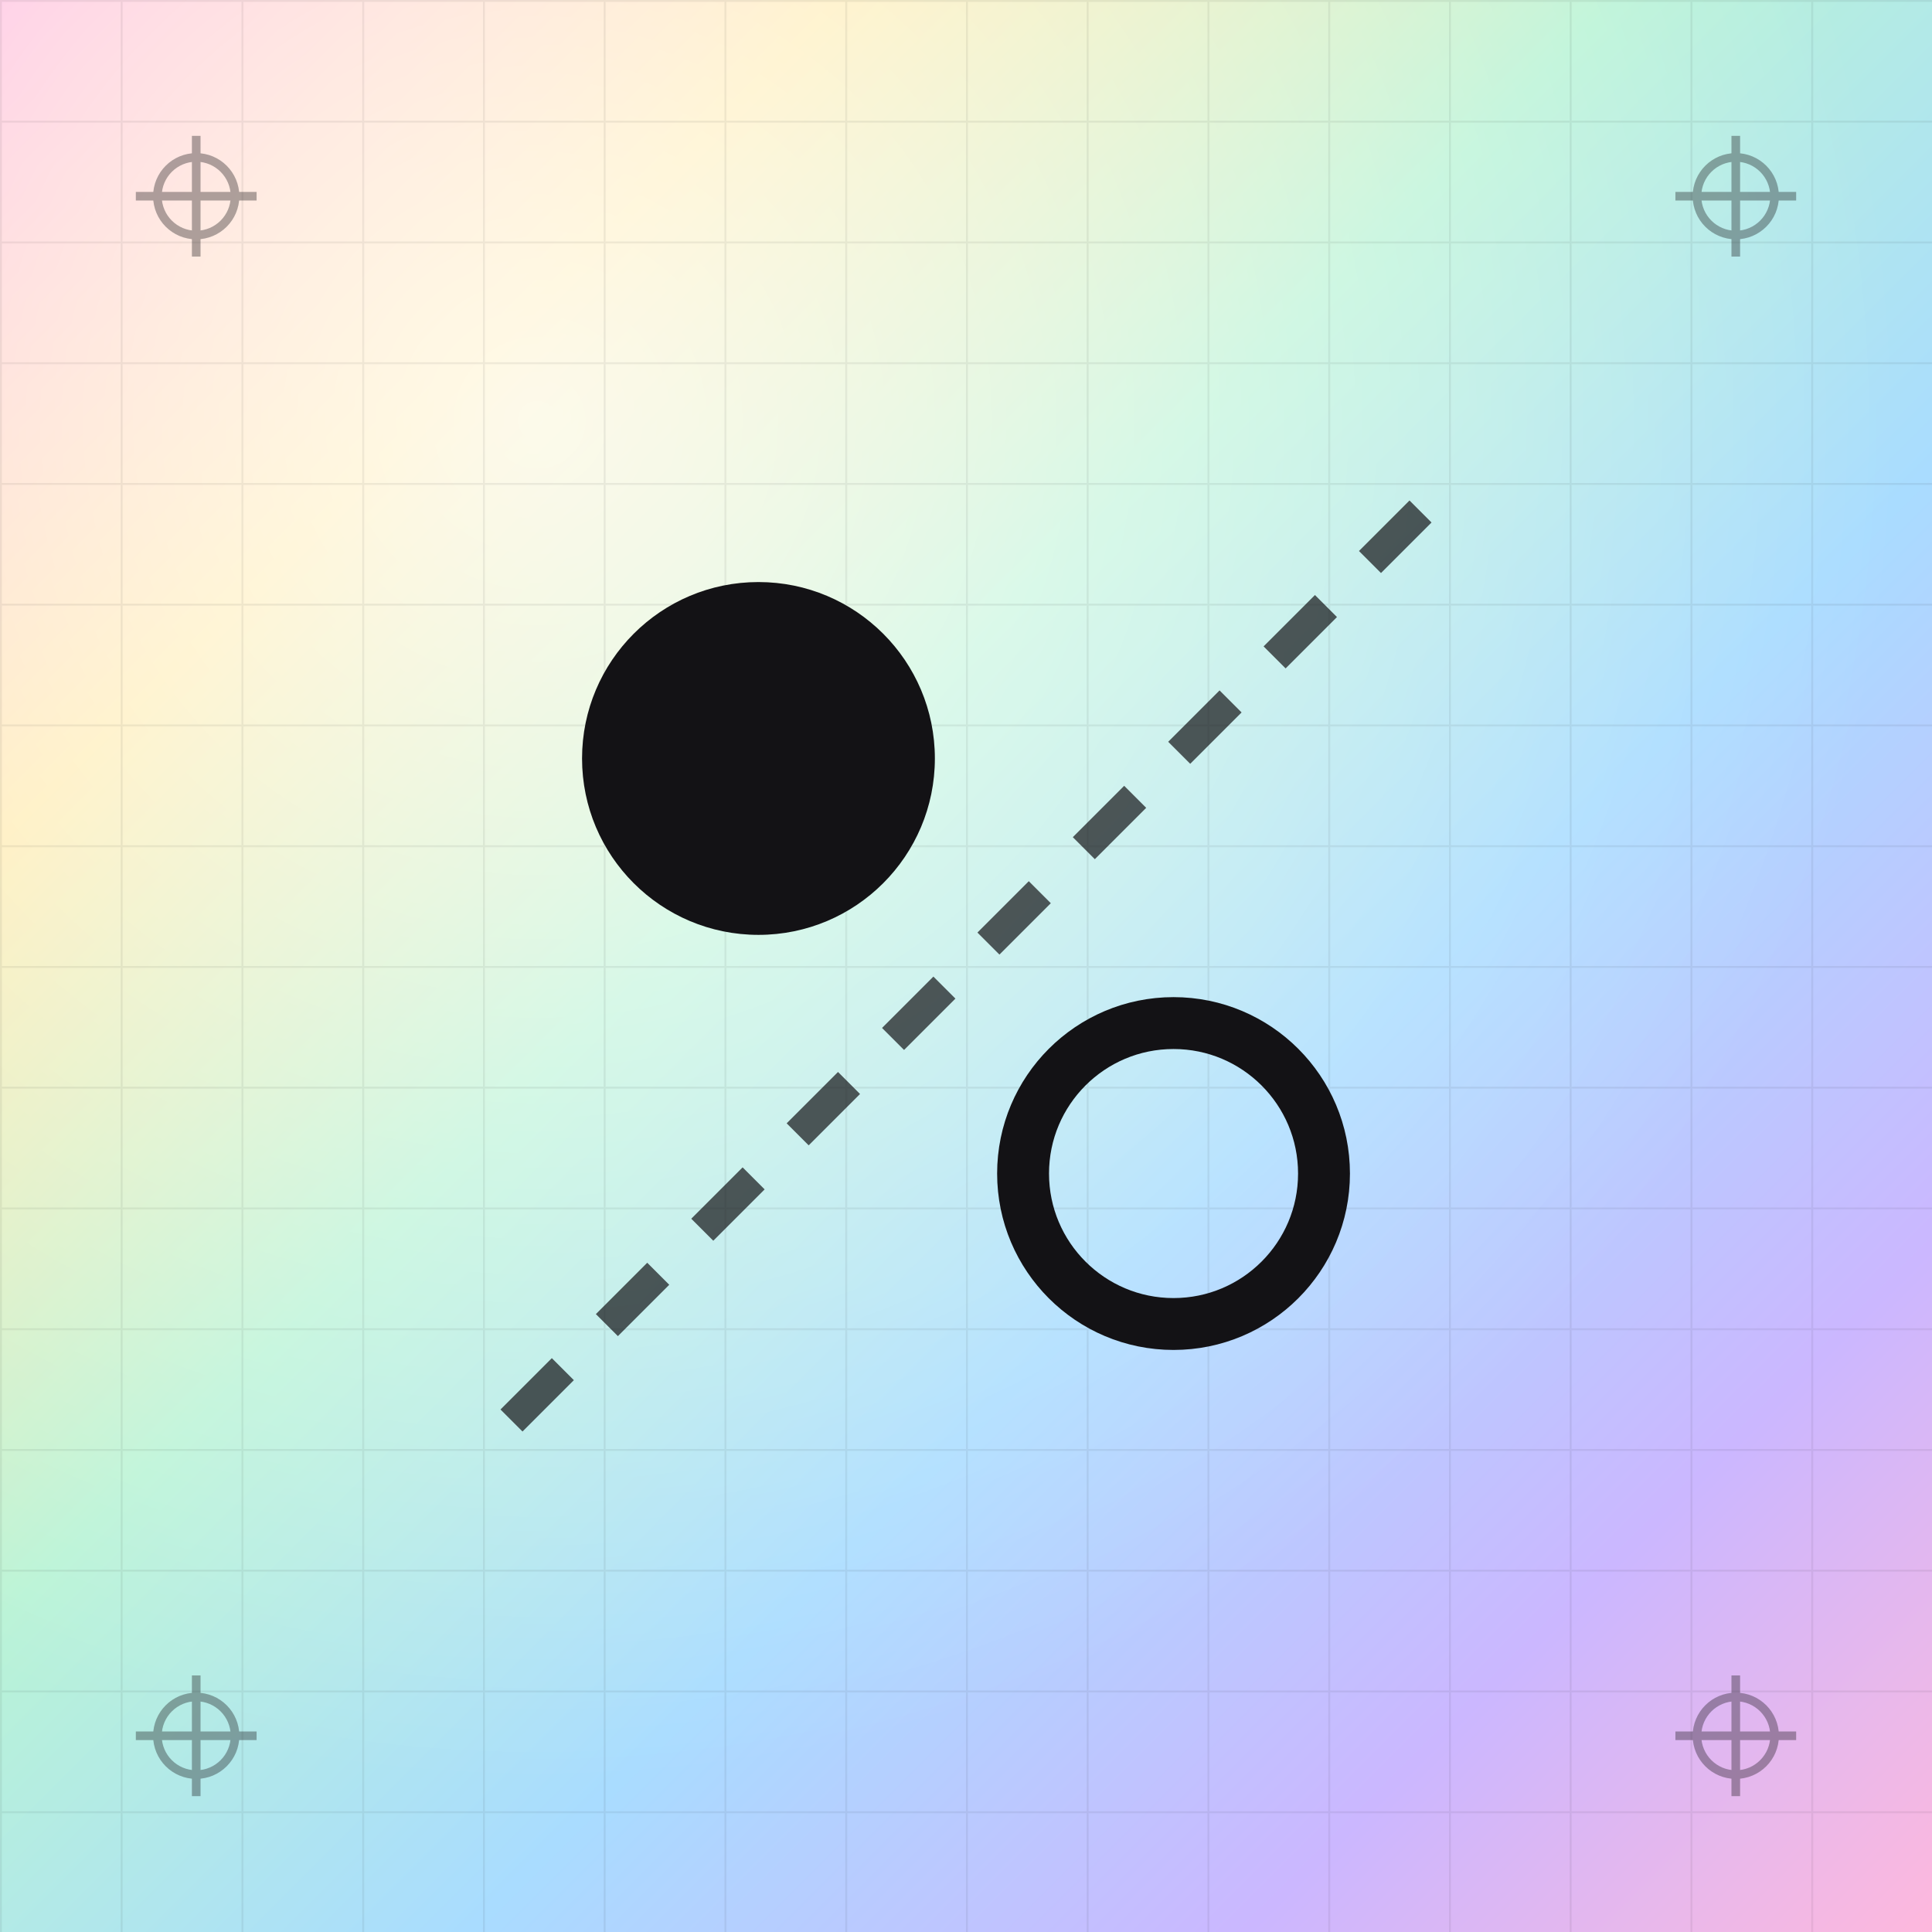
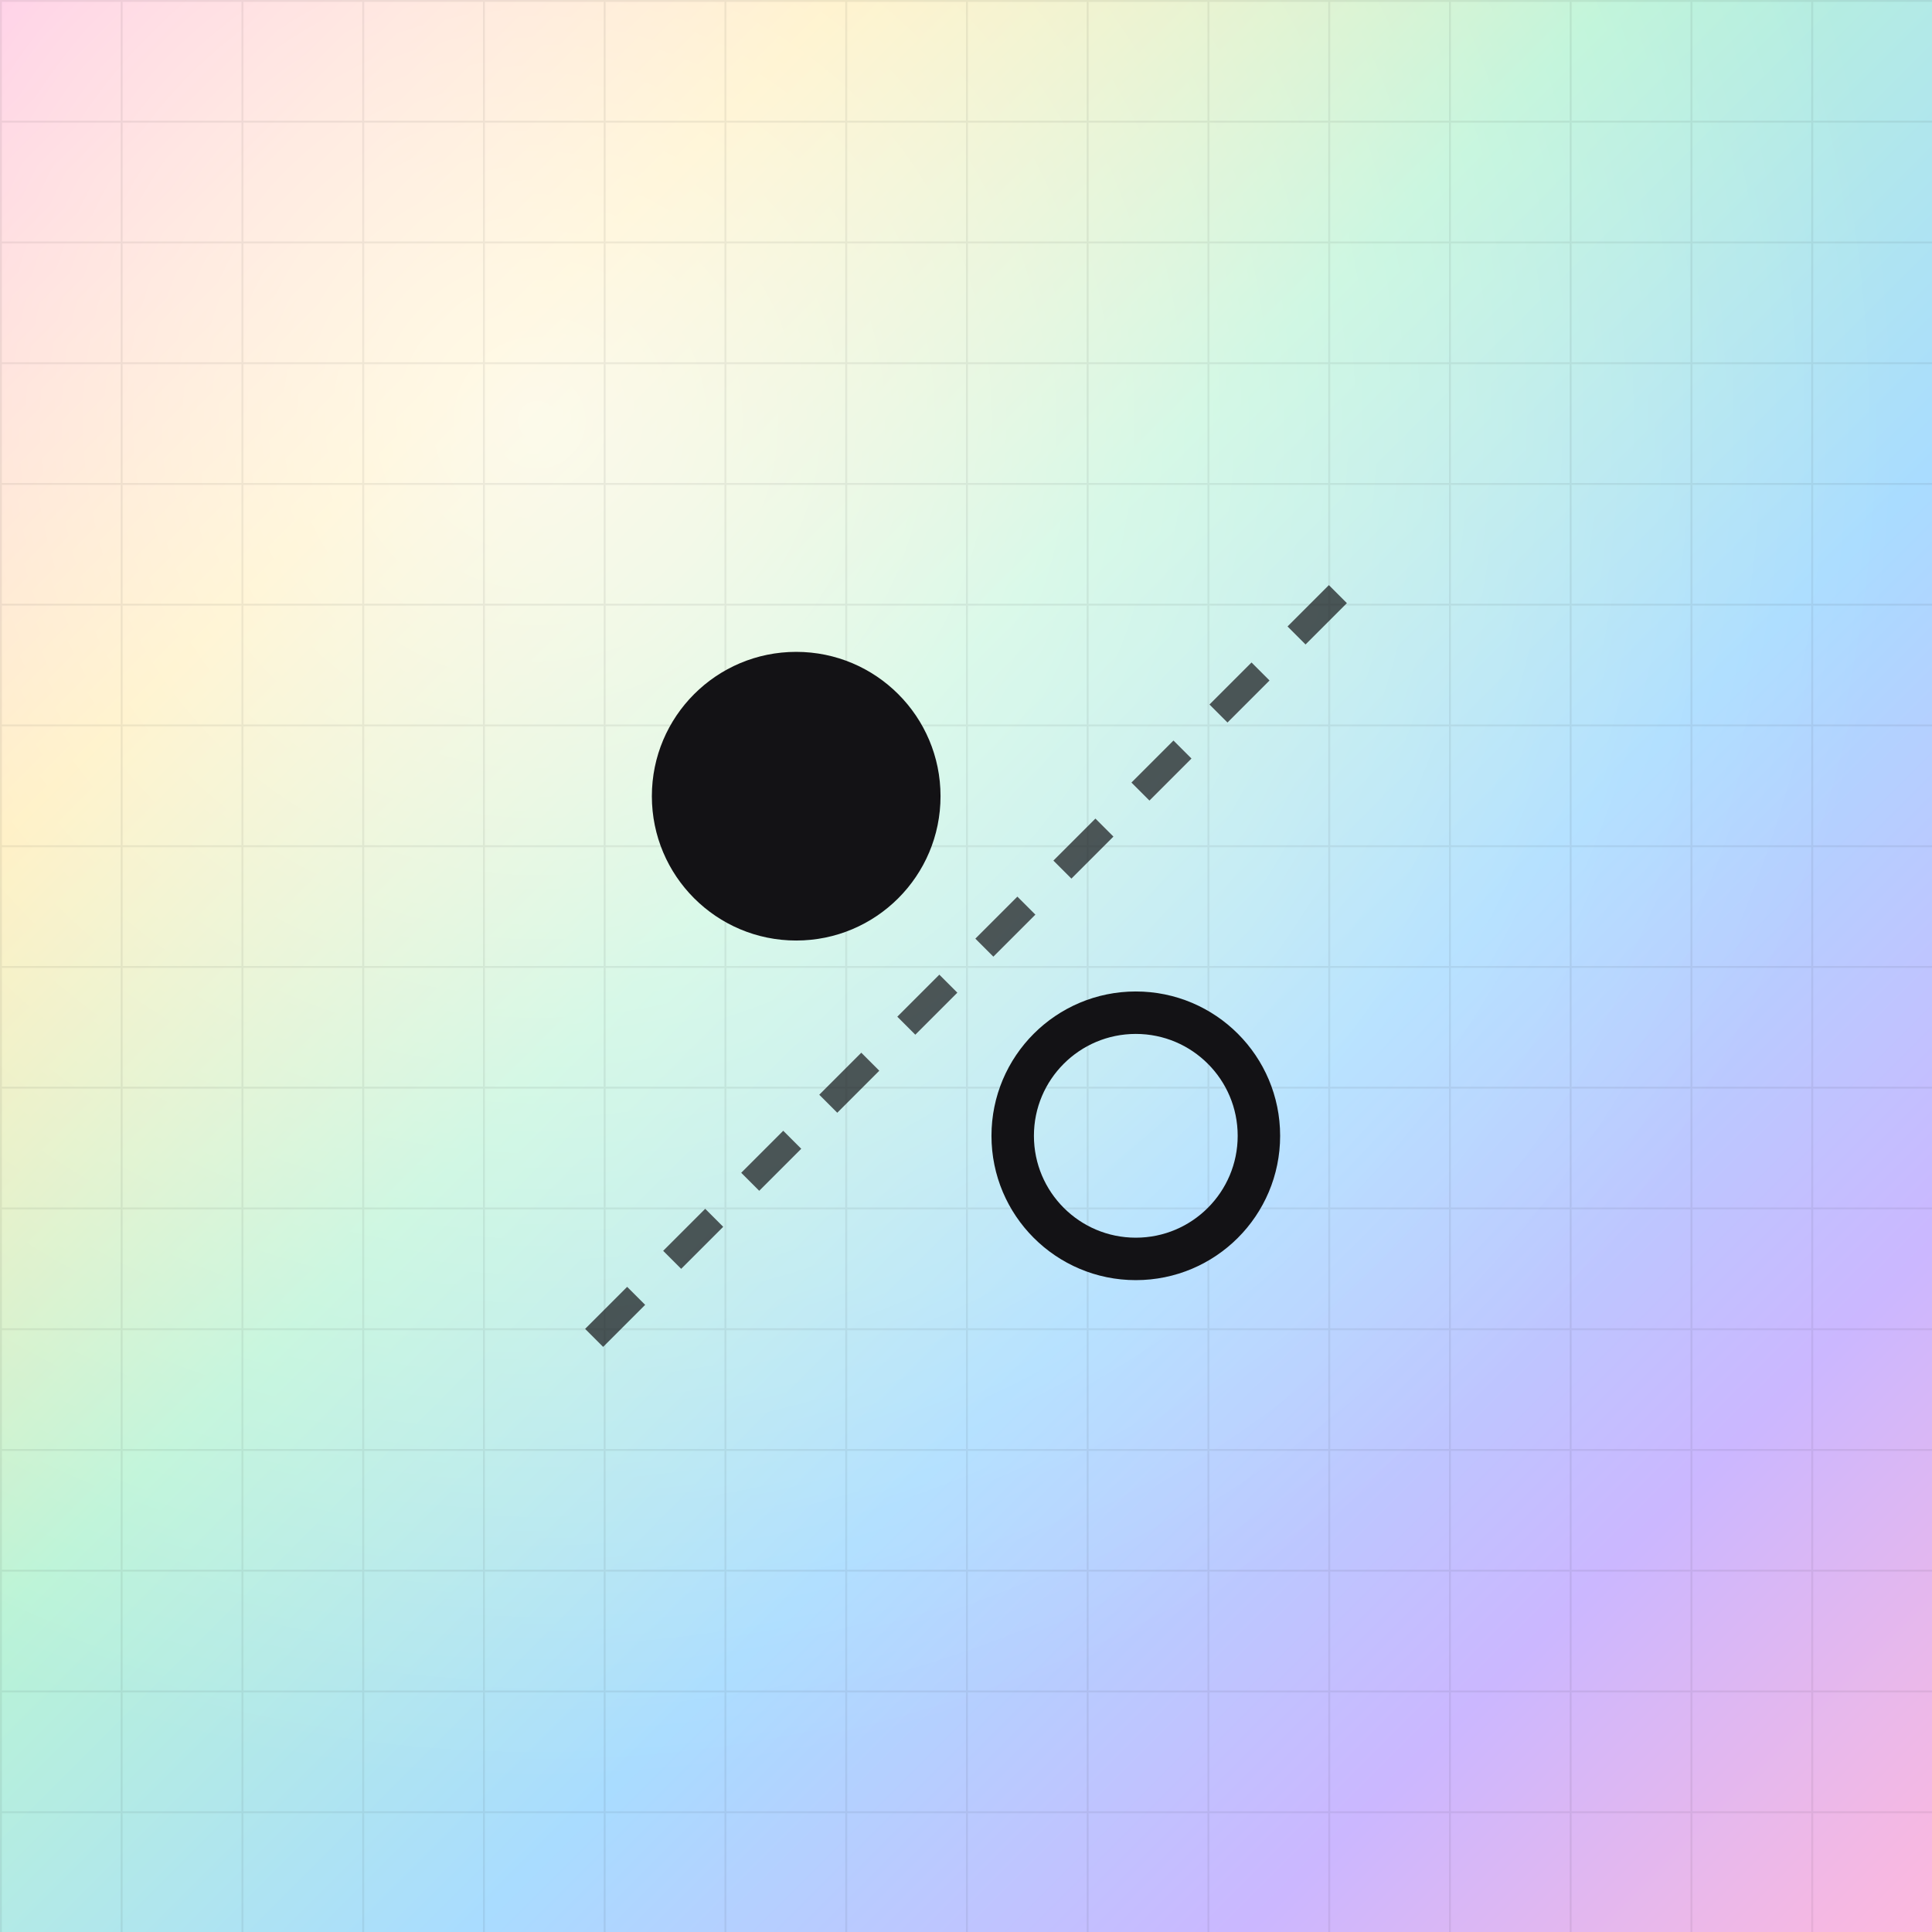
<svg xmlns="http://www.w3.org/2000/svg" viewBox="0 0 1024 1024" role="img" aria-labelledby="title">
  <defs>
    <linearGradient id="holo" x1="0" y1="0" x2="1" y2="1">
      <stop offset="0" stop-color="#ffb8dc" />
      <stop offset=".22" stop-color="#ffe9a6" />
      <stop offset=".42" stop-color="#b9f3d6" />
      <stop offset=".62" stop-color="#a9dcff" />
      <stop offset=".82" stop-color="#cbb7ff" />
      <stop offset="1" stop-color="#ffb8dc" />
    </linearGradient>
    <radialGradient id="sheen" cx=".28" cy=".22" r=".7">
      <stop offset="0" stop-color="#fff" stop-opacity=".75" />
      <stop offset="1" stop-color="#fff" stop-opacity="0" />
    </radialGradient>
    <pattern id="grid" width="64" height="64" patternUnits="userSpaceOnUse">
      <path d="M64 0H0V64" fill="none" stroke="#131215" stroke-opacity=".07" stroke-width="2" />
    </pattern>
-     <symbol id="cross" viewBox="0 0 14 14">
-       <circle cx="7" cy="7" r="4.5" fill="none" stroke="#131215" stroke-width="1" />
-       <path d="M7 0v14M0 7h14" stroke="#131215" stroke-width="1" />
-     </symbol>
  </defs>
  <rect width="1024" height="1024" fill="url(#holo)" />
  <rect width="1024" height="1024" fill="url(#sheen)" />
  <rect width="1024" height="1024" fill="url(#grid)" />
-   <g opacity=".35">
-     <use href="#cross" x="72" y="72" width="64" height="64" />
-     <use href="#cross" x="888" y="72" width="64" height="64" />
-     <use href="#cross" x="72" y="888" width="64" height="64" />
-     <use href="#cross" x="888" y="888" width="64" height="64" />
-   </g>
-   <g transform="translate(160 160) scale(5.5)">
+   <g transform="translate(224 224) scale(4.5)">
    <path d="M20.2 107.8 107.8 20.2" fill="none" stroke="#131215" stroke-width="3" stroke-dasharray="7 6" opacity=".7" />
    <circle cx="44" cy="44" r="17" fill="#131215" />
    <circle cx="84" cy="84" r="14.5" fill="none" stroke="#131215" stroke-width="5" />
  </g>
</svg>
